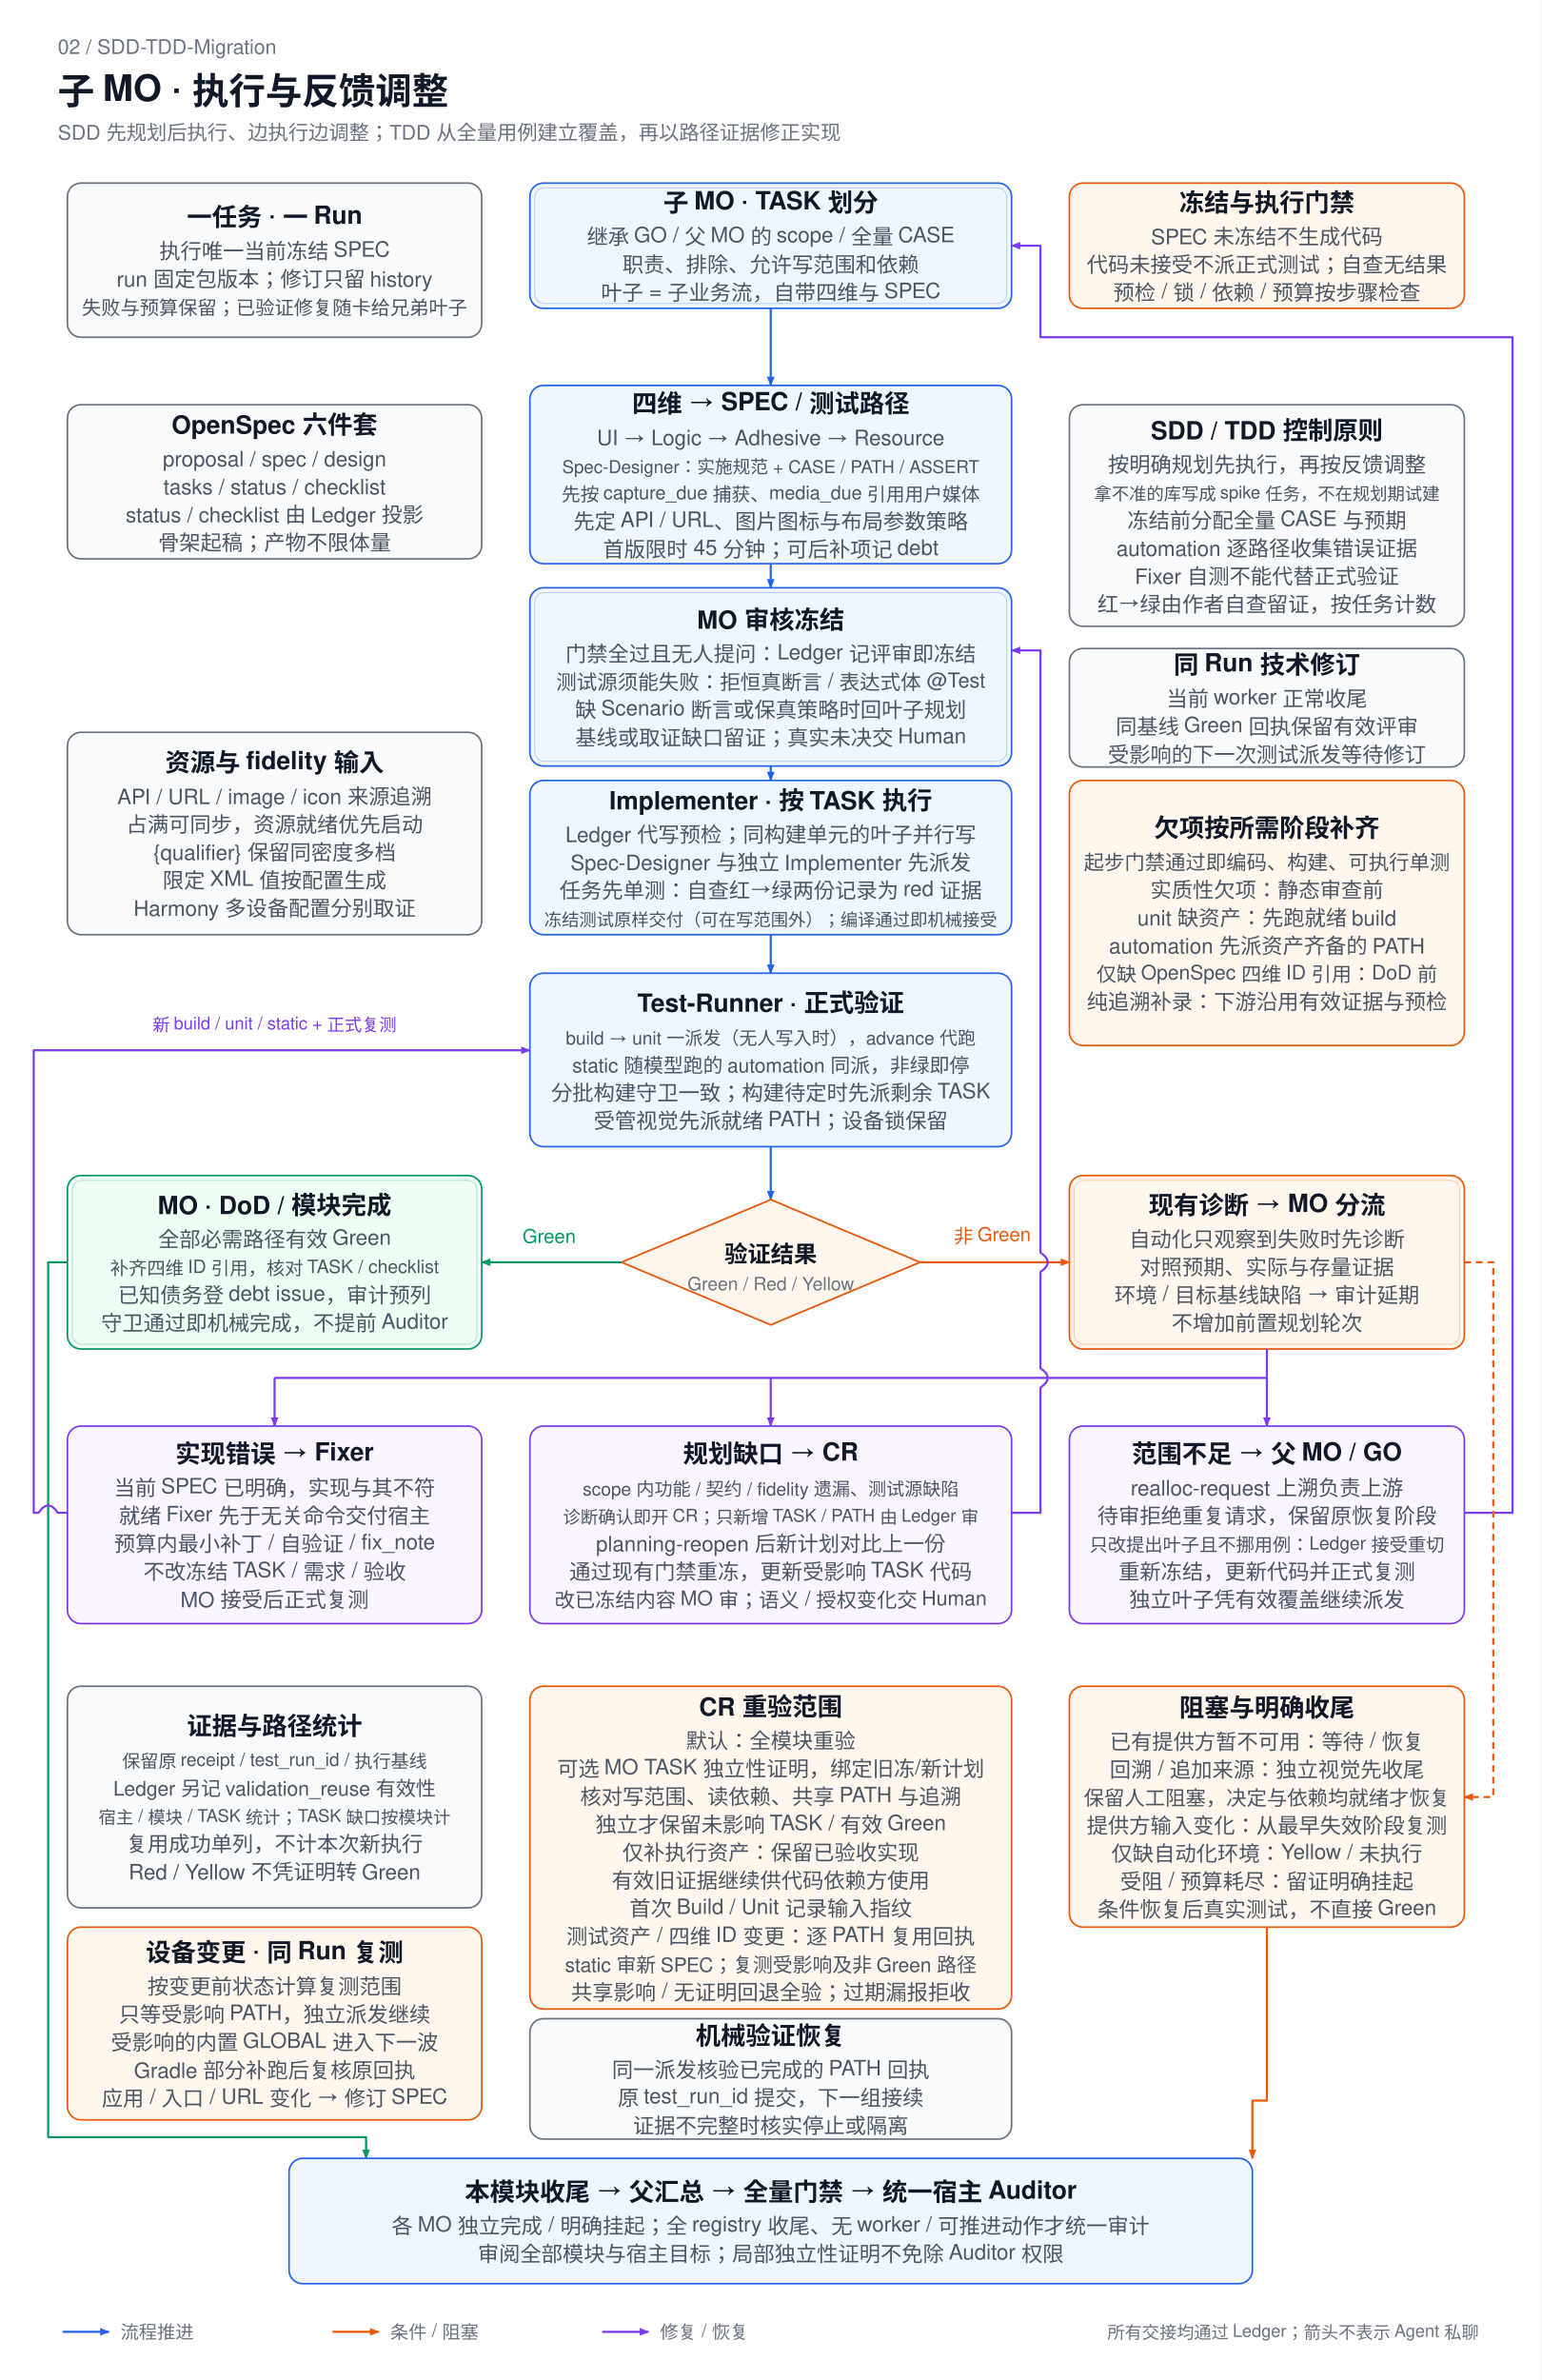
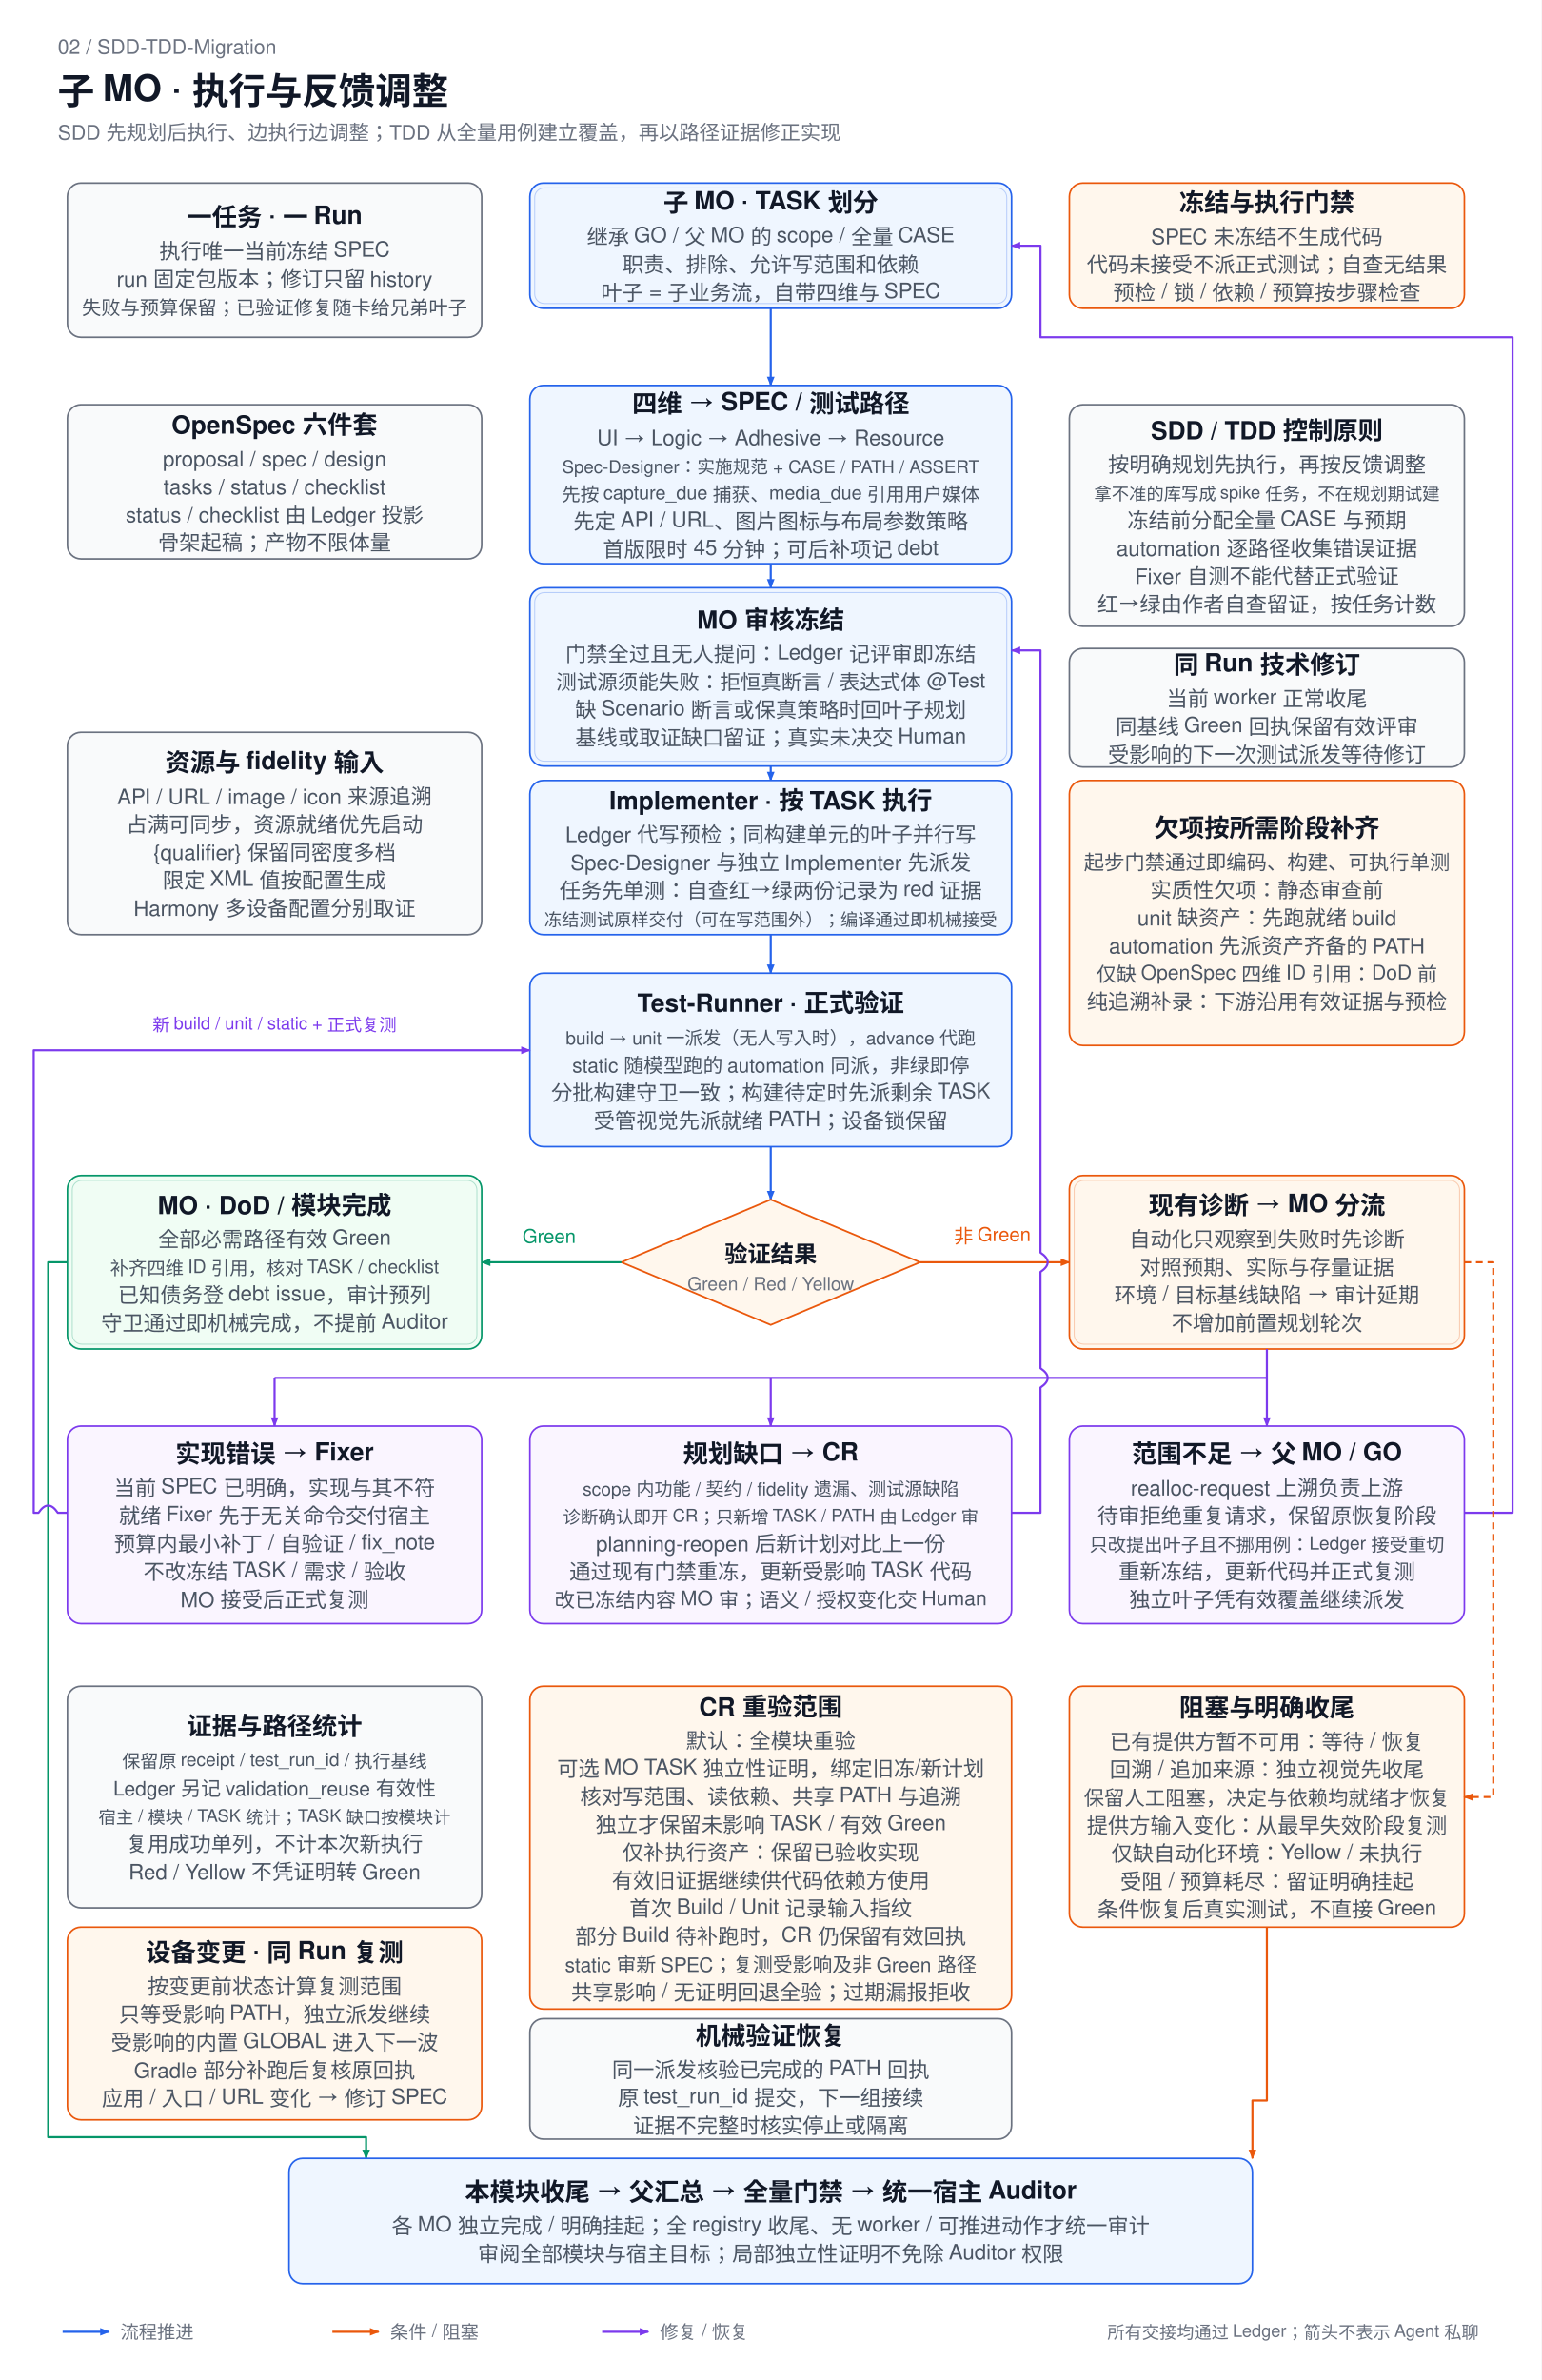
<svg xmlns="http://www.w3.org/2000/svg" width="1600" height="2470" viewBox="0 0 1600 2470" role="img" aria-labelledby="title desc">
  <style>text {font-family: "Helvetica Neue", Helvetica, Arial, "PingFang SC", "Microsoft YaHei", sans-serif;}</style>
  <defs>
    <marker id="arrow-blue" markerWidth="10" markerHeight="8" refX="9" refY="4" orient="auto" markerUnits="userSpaceOnUse">
      <path d="M0,0 L10,4 L0,8 Z" fill="#2563eb" />
    </marker>
    <marker id="arrow-orange" markerWidth="10" markerHeight="8" refX="9" refY="4" orient="auto" markerUnits="userSpaceOnUse">
      <path d="M0,0 L10,4 L0,8 Z" fill="#ea580c" />
    </marker>
    <marker id="arrow-green" markerWidth="10" markerHeight="8" refX="9" refY="4" orient="auto" markerUnits="userSpaceOnUse">
      <path d="M0,0 L10,4 L0,8 Z" fill="#059669" />
    </marker>
    <marker id="arrow-purple" markerWidth="10" markerHeight="8" refX="9" refY="4" orient="auto" markerUnits="userSpaceOnUse">
      <path d="M0,0 L10,4 L0,8 Z" fill="#7c3aed" />
    </marker>
    <marker id="arrow-gray" markerWidth="10" markerHeight="8" refX="9" refY="4" orient="auto" markerUnits="userSpaceOnUse">
      <path d="M0,0 L10,4 L0,8 Z" fill="#6b7280" />
    </marker>
  </defs>
  <rect width="1600" height="2470" fill="white" />
  <text x="60" y="56" font-size="21.00" fill="#6b7280" text-anchor="start" font-weight="400">02  /  SDD-TDD-Migration</text>
  <text x="60" y="108" font-size="38.00" fill="#111827" text-anchor="start" font-weight="700">子 MO · 执行与反馈调整</text>
  <text x="60" y="145" font-size="21.00" fill="#6b7280" text-anchor="start" font-weight="400">SDD 先规划后执行、边执行边调整；TDD 从全量用例建立覆盖，再以路径证据修正实现</text>
  <rect x="550" y="190" width="500" height="130" rx="14" fill="#eff6ff" stroke="#2563eb" stroke-width="1.7" />
  <rect x="555" y="195" width="490" height="120" rx="10" fill="none" stroke="#2563eb" stroke-opacity="0.28" />
  <text x="800.0" y="219.5" font-size="26.00" fill="#111827" text-anchor="middle" font-weight="650">子 MO · TASK 划分</text>
  <text x="800.0" y="253.5" font-size="22.00" fill="#4b5563" text-anchor="middle" font-weight="400">继承 GO / 父 MO 的 scope / 全量 CASE</text>
  <text x="800.0" y="282.5" font-size="22.00" fill="#4b5563" text-anchor="middle" font-weight="400">职责、排除、允许写范围和依赖</text>
  <text x="800.0" y="311.5" font-size="22.00" fill="#4b5563" text-anchor="middle" font-weight="400">叶子 = 子业务流，自带四维与 SPEC</text>
  <path d="M800,320 L800,400" fill="none" stroke="#2563eb" stroke-width="2.2" stroke-linejoin="round" marker-end="url(#arrow-blue)" />
  <rect x="550" y="400" width="500" height="185" rx="14" fill="#eff6ff" stroke="#2563eb" stroke-width="1.7" />
  <text x="800.0" y="428.0" font-size="26.00" fill="#111827" text-anchor="middle" font-weight="650">四维 → SPEC / 测试路径</text>
  <text x="800.0" y="462.0" font-size="22.00" fill="#4b5563" text-anchor="middle" font-weight="400">UI → Logic → Adhesive → Resource</text>
  <text x="800.0" y="491.0" font-size="18.42" fill="#4b5563" text-anchor="middle" font-weight="400">Spec-Designer：实施规范 + CASE / PATH / ASSERT</text>
  <text x="800.0" y="520.0" font-size="19.49" fill="#4b5563" text-anchor="middle" font-weight="400">先按 capture_due 捕获、media_due 引用用户媒体</text>
  <text x="800.0" y="549.0" font-size="22.00" fill="#4b5563" text-anchor="middle" font-weight="400">先定 API / URL、图片图标与布局参数策略</text>
  <text x="800.0" y="578.0" font-size="22.00" fill="#4b5563" text-anchor="middle" font-weight="400">首版限时 45 分钟；可后补项记 debt</text>
  <path d="M800,585 L800,610" fill="none" stroke="#2563eb" stroke-width="2.2" stroke-linejoin="round" marker-end="url(#arrow-blue)" />
  <rect x="550" y="610" width="500" height="185" rx="14" fill="#eff6ff" stroke="#2563eb" stroke-width="1.7" />
  <rect x="555" y="615" width="490" height="175" rx="10" fill="none" stroke="#2563eb" stroke-opacity="0.28" />
  <text x="800.0" y="652.5" font-size="26.00" fill="#111827" text-anchor="middle" font-weight="650">MO 审核冻结</text>
  <text x="800.0" y="686.5" font-size="22.00" fill="#4b5563" text-anchor="middle" font-weight="400">门禁全过且无人提问：Ledger 记评审即冻结</text>
  <text x="800.0" y="715.5" font-size="21.24" fill="#4b5563" text-anchor="middle" font-weight="400">测试源须能失败：拒恒真断言 / 表达式体 @Test</text>
  <text x="800.0" y="744.5" font-size="22.00" fill="#4b5563" text-anchor="middle" font-weight="400">缺 Scenario 断言或保真策略时回叶子规划</text>
  <text x="800.0" y="773.5" font-size="22.00" fill="#4b5563" text-anchor="middle" font-weight="400">基线或取证缺口留证；真实未决交 Human</text>
  <path d="M800,795 L800,810" fill="none" stroke="#2563eb" stroke-width="2.2" stroke-linejoin="round" marker-end="url(#arrow-blue)" />
  <rect x="550" y="810" width="500" height="160" rx="14" fill="#eff6ff" stroke="#2563eb" stroke-width="1.7" />
  <text x="800.0" y="840.0" font-size="26.00" fill="#111827" text-anchor="middle" font-weight="650">Implementer · 按 TASK 执行</text>
  <text x="800.0" y="874.0" font-size="22.00" fill="#4b5563" text-anchor="middle" font-weight="400">Ledger 代写预检；同构建单元的叶子并行写</text>
  <text x="800.0" y="903.0" font-size="21.97" fill="#4b5563" text-anchor="middle" font-weight="400">Spec-Designer 与独立 Implementer 先派发</text>
  <text x="800.0" y="932.0" font-size="22.00" fill="#4b5563" text-anchor="middle" font-weight="400">任务先单测：自查红→绿两份记录为 red 证据</text>
  <text x="800.0" y="961.0" font-size="18.08" fill="#4b5563" text-anchor="middle" font-weight="400">冻结测试原样交付（可在写范围外）；编译通过即机械接受</text>
  <path d="M800,970 L800,1010" fill="none" stroke="#2563eb" stroke-width="2.2" stroke-linejoin="round" marker-end="url(#arrow-blue)" />
  <rect x="550" y="1010" width="500" height="180" rx="14" fill="#eff6ff" stroke="#2563eb" stroke-width="1.7" />
  <text x="800.0" y="1050.0" font-size="26.00" fill="#111827" text-anchor="middle" font-weight="650">Test-Runner · 正式验证</text>
  <text x="800.0" y="1084.0" font-size="18.82" fill="#4b5563" text-anchor="middle" font-weight="400">build → unit 一派发（无人写入时），advance 代跑</text>
  <text x="800.0" y="1113.0" font-size="20.59" fill="#4b5563" text-anchor="middle" font-weight="400">static 随模型跑的 automation 同派，非绿即停</text>
  <text x="800.0" y="1142.0" font-size="22.00" fill="#4b5563" text-anchor="middle" font-weight="400">分批构建守卫一致；构建待定时先派剩余 TASK</text>
  <text x="800.0" y="1171.0" font-size="22.00" fill="#4b5563" text-anchor="middle" font-weight="400">受管视觉先派就绪 PATH；设备锁保留</text>
  <path d="M800,1190 L800,1245" fill="none" stroke="#2563eb" stroke-width="2.2" stroke-linejoin="round" marker-end="url(#arrow-blue)" />
  <path d="M800,1245.0 L955.0,1310 L800,1375.0 L645.0,1310 Z" fill="#fff7ed" stroke="#ea580c" stroke-width="1.8" />
  <text x="800" y="1310" font-size="24.00" fill="#111827" text-anchor="middle" font-weight="650">验证结果</text>
  <text x="800" y="1339" font-size="19.00" fill="#6b7280" text-anchor="middle" font-weight="400">Green / Red / Yellow</text>
  <path d="M645,1310 L500,1310" fill="none" stroke="#059669" stroke-width="2.2" stroke-linejoin="round" marker-end="url(#arrow-green)" />
  <rect x="532.5" y="1270" width="75.0" height="29" rx="4" fill="white" opacity="0.97" />
  <text x="570" y="1290" font-size="20.00" fill="#059669" text-anchor="middle" font-weight="400">Green</text>
  <rect x="70" y="1220" width="430" height="180" rx="14" fill="#f0fdf4" stroke="#059669" stroke-width="1.7" />
  <rect x="75" y="1225" width="420" height="170" rx="10" fill="none" stroke="#059669" stroke-opacity="0.28" />
  <text x="285.0" y="1260.0" font-size="26.00" fill="#111827" text-anchor="middle" font-weight="650">MO · DoD / 模块完成</text>
  <text x="285.0" y="1294.0" font-size="22.00" fill="#4b5563" text-anchor="middle" font-weight="400">全部必需路径有效 Green</text>
  <text x="285.0" y="1323.0" font-size="19.07" fill="#4b5563" text-anchor="middle" font-weight="400">补齐四维 ID 引用，核对 TASK / checklist</text>
  <text x="285.0" y="1352.0" font-size="22.00" fill="#4b5563" text-anchor="middle" font-weight="400">已知债务登 debt issue，审计预列</text>
  <text x="285.0" y="1381.0" font-size="22.00" fill="#4b5563" text-anchor="middle" font-weight="400">守卫通过即机械完成，不提前 Auditor</text>
  <path d="M70,1310 L50,1310 L50,2218 L380,2218 L380,2240" fill="none" stroke="#059669" stroke-width="2.2" stroke-linejoin="round" marker-end="url(#arrow-green)" />
  <path d="M955,1310 L1110,1310" fill="none" stroke="#ea580c" stroke-width="2.2" stroke-linejoin="round" marker-end="url(#arrow-orange)" />
  <rect x="976.8" y="1270" width="106.4" height="29" rx="4" fill="white" opacity="0.97" />
  <text x="1030" y="1290" font-size="20.00" fill="#ea580c" text-anchor="middle" font-weight="400">非 Green</text>
  <rect x="1110" y="1220" width="410" height="180" rx="14" fill="#fff7ed" stroke="#ea580c" stroke-width="1.7" />
  <rect x="1115" y="1225" width="400" height="170" rx="10" fill="none" stroke="#ea580c" stroke-opacity="0.28" />
  <text x="1315.0" y="1260.0" font-size="26.00" fill="#111827" text-anchor="middle" font-weight="650">现有诊断 → MO 分流</text>
  <text x="1315.0" y="1294.0" font-size="22.00" fill="#4b5563" text-anchor="middle" font-weight="400">自动化只观察到失败时先诊断</text>
  <text x="1315.0" y="1323.0" font-size="22.00" fill="#4b5563" text-anchor="middle" font-weight="400">对照预期、实际与存量证据</text>
  <text x="1315.0" y="1352.0" font-size="22.00" fill="#4b5563" text-anchor="middle" font-weight="400">环境 / 目标基线缺陷 → 审计延期</text>
  <text x="1315.0" y="1381.0" font-size="22.00" fill="#4b5563" text-anchor="middle" font-weight="400">不增加前置规划轮次</text>
  <path d="M1315,1400 L1315,1430 L285,1430" fill="none" stroke="#7c3aed" stroke-width="2.2" stroke-linejoin="round" />
  <path d="M285,1430 L285,1480" fill="none" stroke="#7c3aed" stroke-width="2.2" stroke-linejoin="round" marker-end="url(#arrow-purple)" />
  <path d="M800,1430 L800,1480" fill="none" stroke="#7c3aed" stroke-width="2.2" stroke-linejoin="round" marker-end="url(#arrow-purple)" />
  <path d="M1315,1430 L1315,1480" fill="none" stroke="#7c3aed" stroke-width="2.2" stroke-linejoin="round" marker-end="url(#arrow-purple)" />
  <rect x="70" y="1480" width="430" height="205" rx="14" fill="#faf5ff" stroke="#7c3aed" stroke-width="1.7" />
  <text x="285.0" y="1518.0" font-size="26.00" fill="#111827" text-anchor="middle" font-weight="650">实现错误 → Fixer</text>
  <text x="285.0" y="1552.0" font-size="22.00" fill="#4b5563" text-anchor="middle" font-weight="400">当前 SPEC 已明确，实现与其不符</text>
  <text x="285.0" y="1581.0" font-size="22.00" fill="#4b5563" text-anchor="middle" font-weight="400">就绪 Fixer 先于无关命令交付宿主</text>
  <text x="285.0" y="1610.0" font-size="22.00" fill="#4b5563" text-anchor="middle" font-weight="400">预算内最小补丁 / 自验证 / fix_note</text>
  <text x="285.0" y="1639.0" font-size="22.00" fill="#4b5563" text-anchor="middle" font-weight="400">不改冻结 TASK / 需求 / 验收</text>
  <text x="285.0" y="1668.0" font-size="22.00" fill="#4b5563" text-anchor="middle" font-weight="400">MO 接受后正式复测</text>
  <path d="M70,1570 L60,1570 Q50,1555 40,1570 L35,1570 L35,1090 L550,1090" fill="none" stroke="#7c3aed" stroke-width="2.2" stroke-linejoin="round" marker-end="url(#arrow-purple)" />
  <rect x="102.75" y="1052" width="364.5" height="27" rx="4" fill="white" opacity="0.97" />
  <text x="285" y="1070" font-size="18.00" fill="#7c3aed" text-anchor="middle" font-weight="400">新 build / unit / static + 正式复测</text>
  <rect x="550" y="1480" width="500" height="205" rx="14" fill="#faf5ff" stroke="#7c3aed" stroke-width="1.7" />
  <text x="800.0" y="1518.0" font-size="26.00" fill="#111827" text-anchor="middle" font-weight="650">规划缺口 → CR</text>
  <text x="800.0" y="1552.0" font-size="18.82" fill="#4b5563" text-anchor="middle" font-weight="400">scope 内功能 / 契约 / fidelity 遗漏、测试源缺陷</text>
  <text x="800.0" y="1581.0" font-size="18.30" fill="#4b5563" text-anchor="middle" font-weight="400">诊断确认即开 CR；只新增 TASK / PATH 由 Ledger 审</text>
  <text x="800.0" y="1610.0" font-size="22.00" fill="#4b5563" text-anchor="middle" font-weight="400">planning-reopen 后新计划对比上一份</text>
  <text x="800.0" y="1639.0" font-size="22.00" fill="#4b5563" text-anchor="middle" font-weight="400">通过现有门禁重冻，更新受影响 TASK 代码</text>
  <text x="800.0" y="1668.0" font-size="20.97" fill="#4b5563" text-anchor="middle" font-weight="400">改已冻结内容 MO 审；语义 / 授权变化交 Human</text>
  <path d="M1050,1570 L1080,1570 L1080,1440 Q1095,1430 1080,1420 L1080,1320 Q1095,1310 1080,1300 L1080,675 L1050,675" fill="none" stroke="#7c3aed" stroke-width="2.2" stroke-linejoin="round" marker-end="url(#arrow-purple)" />
  <rect x="1110" y="1480" width="410" height="205" rx="14" fill="#faf5ff" stroke="#7c3aed" stroke-width="1.7" />
  <text x="1315.0" y="1518.0" font-size="26.00" fill="#111827" text-anchor="middle" font-weight="650">范围不足 → 父 MO / GO</text>
  <text x="1315.0" y="1552.0" font-size="22.00" fill="#4b5563" text-anchor="middle" font-weight="400">realloc-request 上溯负责上游</text>
  <text x="1315.0" y="1581.0" font-size="22.00" fill="#4b5563" text-anchor="middle" font-weight="400">待审拒绝重复请求，保留原恢复阶段</text>
  <text x="1315.0" y="1610.0" font-size="19.01" fill="#4b5563" text-anchor="middle" font-weight="400">只改提出叶子且不挪用例：Ledger 接受重切</text>
  <text x="1315.0" y="1639.0" font-size="22.00" fill="#4b5563" text-anchor="middle" font-weight="400">重新冻结，更新代码并正式复测</text>
  <text x="1315.0" y="1668.0" font-size="22.00" fill="#4b5563" text-anchor="middle" font-weight="400">独立叶子凭有效覆盖继续派发</text>
  <path d="M1520,1570 L1570,1570 L1570,350 L1080,350 L1080,255 L1050,255" fill="none" stroke="#7c3aed" stroke-width="2.2" stroke-linejoin="round" marker-end="url(#arrow-purple)" />
  <rect x="550" y="1750" width="500" height="335" rx="14" fill="#fff7ed" stroke="#ea580c" stroke-width="1.7" />
  <text x="800.0" y="1780.5" font-size="26.00" fill="#111827" text-anchor="middle" font-weight="650">CR 重验范围</text>
  <text x="800.0" y="1814.5" font-size="22.00" fill="#4b5563" text-anchor="middle" font-weight="400">默认：全模块重验</text>
  <text x="800.0" y="1843.5" font-size="22.00" fill="#4b5563" text-anchor="middle" font-weight="400">可选 MO TASK 独立性证明，绑定旧冻/新计划</text>
  <text x="800.0" y="1872.5" font-size="22.00" fill="#4b5563" text-anchor="middle" font-weight="400">核对写范围、读依赖、共享 PATH 与追溯</text>
  <text x="800.0" y="1901.5" font-size="22.00" fill="#4b5563" text-anchor="middle" font-weight="400">独立才保留未影响 TASK / 有效 Green</text>
  <text x="800.0" y="1930.5" font-size="22.00" fill="#4b5563" text-anchor="middle" font-weight="400">仅补执行资产：保留已验收实现</text>
  <text x="800.0" y="1959.5" font-size="22.00" fill="#4b5563" text-anchor="middle" font-weight="400">有效旧证据继续供代码依赖方使用</text>
  <text x="800.0" y="1988.5" font-size="22.00" fill="#4b5563" text-anchor="middle" font-weight="400">首次 Build / Unit 记录输入指纹</text>
-   <text x="800.0" y="2017.5" font-size="21.95" fill="#4b5563" text-anchor="middle" font-weight="400">测试资产 / 四维 ID 变更：逐 PATH 复用回执</text>
+   <text x="800.0" y="2017.5" font-size="22.00" fill="#4b5563" text-anchor="middle" font-weight="400">部分 Build 待补跑时，CR 仍保留有效回执</text>
  <text x="800.0" y="2046.5" font-size="20.59" fill="#4b5563" text-anchor="middle" font-weight="400">static 审新 SPEC；复测受影响及非 Green 路径</text>
  <text x="800.0" y="2075.5" font-size="22.00" fill="#4b5563" text-anchor="middle" font-weight="400">共享影响 / 无证明回退全验；过期漏报拒收</text>
  <rect x="70" y="1750" width="430" height="230" rx="14" fill="#f9fafb" stroke="#6b7280" stroke-width="1.7" />
  <text x="285.0" y="1800.5" font-size="26.00" fill="#111827" text-anchor="middle" font-weight="650">证据与路径统计</text>
  <text x="285.0" y="1834.5" font-size="18.82" fill="#4b5563" text-anchor="middle" font-weight="400">保留原 receipt / test_run_id / 执行基线</text>
  <text x="285.0" y="1863.5" font-size="20.78" fill="#4b5563" text-anchor="middle" font-weight="400">Ledger 另记 validation_reuse 有效性</text>
  <text x="285.0" y="1892.5" font-size="18.08" fill="#4b5563" text-anchor="middle" font-weight="400">宿主 / 模块 / TASK 统计；TASK 缺口按模块计</text>
  <text x="285.0" y="1921.5" font-size="22.00" fill="#4b5563" text-anchor="middle" font-weight="400">复用成功单列，不计本次新执行</text>
  <text x="285.0" y="1950.5" font-size="22.00" fill="#4b5563" text-anchor="middle" font-weight="400">Red / Yellow 不凭证明转 Green</text>
  <rect x="70" y="2000" width="430" height="200" rx="14" fill="#fff7ed" stroke="#ea580c" stroke-width="1.7" />
  <text x="285.0" y="2035.5" font-size="26.00" fill="#111827" text-anchor="middle" font-weight="650">设备变更 · 同 Run 复测</text>
  <text x="285.0" y="2069.5" font-size="22.00" fill="#4b5563" text-anchor="middle" font-weight="400">按变更前状态计算复测范围</text>
  <text x="285.0" y="2098.5" font-size="22.00" fill="#4b5563" text-anchor="middle" font-weight="400">只等受影响 PATH，独立派发继续</text>
  <text x="285.0" y="2127.5" font-size="22.00" fill="#4b5563" text-anchor="middle" font-weight="400">受影响的内置 GLOBAL 进入下一波</text>
  <text x="285.0" y="2156.5" font-size="22.00" fill="#4b5563" text-anchor="middle" font-weight="400">Gradle 部分补跑后复核原回执</text>
  <text x="285.0" y="2185.5" font-size="21.91" fill="#4b5563" text-anchor="middle" font-weight="400">应用 / 入口 / URL 变化 → 修订 SPEC</text>
  <rect x="550" y="2095" width="500" height="125" rx="14" fill="#f9fafb" stroke="#6b7280" stroke-width="1.7" />
  <text x="800.0" y="2122.0" font-size="26.00" fill="#111827" text-anchor="middle" font-weight="650">机械验证恢复</text>
  <text x="800.0" y="2156.0" font-size="22.00" fill="#4b5563" text-anchor="middle" font-weight="400">同一派发核验已完成的 PATH 回执</text>
  <text x="800.0" y="2185.0" font-size="22.00" fill="#4b5563" text-anchor="middle" font-weight="400">原 test_run_id 提交，下一组接续</text>
  <text x="800.0" y="2214.0" font-size="22.00" fill="#4b5563" text-anchor="middle" font-weight="400">证据不完整时核实停止或隔离</text>
  <rect x="1110" y="1750" width="410" height="250" rx="14" fill="#fff7ed" stroke="#ea580c" stroke-width="1.7" />
  <text x="1315.0" y="1781.5" font-size="26.00" fill="#111827" text-anchor="middle" font-weight="650">阻塞与明确收尾</text>
  <text x="1315.0" y="1815.5" font-size="22.00" fill="#4b5563" text-anchor="middle" font-weight="400">已有提供方暂不可用：等待 / 恢复</text>
  <text x="1315.0" y="1844.5" font-size="22.00" fill="#4b5563" text-anchor="middle" font-weight="400">回溯 / 追加来源：独立视觉先收尾</text>
  <text x="1315.0" y="1873.5" font-size="21.11" fill="#4b5563" text-anchor="middle" font-weight="400">保留人工阻塞，决定与依赖均就绪才恢复</text>
  <text x="1315.0" y="1902.5" font-size="22.00" fill="#4b5563" text-anchor="middle" font-weight="400">提供方输入变化：从最早失效阶段复测</text>
  <text x="1315.0" y="1931.5" font-size="22.00" fill="#4b5563" text-anchor="middle" font-weight="400">仅缺自动化环境：Yellow / 未执行</text>
  <text x="1315.0" y="1960.5" font-size="22.00" fill="#4b5563" text-anchor="middle" font-weight="400">受阻 / 预算耗尽：留证明确挂起</text>
  <text x="1315.0" y="1989.5" font-size="22.00" fill="#4b5563" text-anchor="middle" font-weight="400">条件恢复后真实测试，不直接 Green</text>
  <path d="M1520,1310 L1550,1310 L1550,1865 L1520,1865" fill="none" stroke="#ea580c" stroke-width="2.2" stroke-linejoin="round" stroke-dasharray="7 5" marker-end="url(#arrow-orange)" />
  <path d="M1315,2000 L1315,2180 L1300,2180 L1300,2240" fill="none" stroke="#ea580c" stroke-width="2.2" stroke-linejoin="round" marker-end="url(#arrow-orange)" />
  <rect x="300" y="2240" width="1000" height="130" rx="14" fill="#eff6ff" stroke="#2563eb" stroke-width="1.7" />
  <text x="800.0" y="2284.0" font-size="26.00" fill="#111827" text-anchor="middle" font-weight="650">本模块收尾 → 父汇总 → 全量门禁 → 统一宿主 Auditor</text>
  <text x="800.0" y="2318.0" font-size="22.00" fill="#4b5563" text-anchor="middle" font-weight="400">各 MO 独立完成 / 明确挂起；全 registry 收尾、无 worker / 可推进动作才统一审计</text>
  <text x="800.0" y="2347.0" font-size="22.00" fill="#4b5563" text-anchor="middle" font-weight="400">审阅全部模块与宿主目标；局部独立性证明不免除 Auditor 权限</text>
  <rect x="70" y="190" width="430" height="160" rx="14" fill="#f9fafb" stroke="#6b7280" stroke-width="1.7" />
  <text x="285.0" y="234.5" font-size="26.00" fill="#111827" text-anchor="middle" font-weight="650">一任务 · 一 Run</text>
  <text x="285.0" y="268.5" font-size="22.00" fill="#4b5563" text-anchor="middle" font-weight="400">执行唯一当前冻结 SPEC</text>
  <text x="285.0" y="297.5" font-size="22.00" fill="#4b5563" text-anchor="middle" font-weight="400">run 固定包版本；修订只留 history</text>
  <text x="285.0" y="326.5" font-size="20.00" fill="#4b5563" text-anchor="middle" font-weight="400">失败与预算保留；已验证修复随卡给兄弟叶子</text>
  <rect x="70" y="420" width="430" height="160" rx="14" fill="#f9fafb" stroke="#6b7280" stroke-width="1.7" />
  <text x="285.0" y="450.0" font-size="26.00" fill="#111827" text-anchor="middle" font-weight="650">OpenSpec 六件套</text>
  <text x="285.0" y="484.0" font-size="22.00" fill="#4b5563" text-anchor="middle" font-weight="400">proposal / spec / design</text>
  <text x="285.0" y="513.0" font-size="22.00" fill="#4b5563" text-anchor="middle" font-weight="400">tasks / status / checklist</text>
  <text x="285.0" y="542.0" font-size="21.75" fill="#4b5563" text-anchor="middle" font-weight="400">status / checklist 由 Ledger 投影</text>
  <text x="285.0" y="571.0" font-size="22.00" fill="#4b5563" text-anchor="middle" font-weight="400">骨架起稿；产物不限体量</text>
  <rect x="70" y="760" width="430" height="210" rx="14" fill="#f9fafb" stroke="#6b7280" stroke-width="1.7" />
  <text x="285.0" y="800.5" font-size="26.00" fill="#111827" text-anchor="middle" font-weight="650">资源与 fidelity 输入</text>
  <text x="285.0" y="834.5" font-size="21.92" fill="#4b5563" text-anchor="middle" font-weight="400">API / URL / image / icon 来源追溯</text>
  <text x="285.0" y="863.5" font-size="22.00" fill="#4b5563" text-anchor="middle" font-weight="400">占满可同步，资源就绪优先启动</text>
  <text x="285.0" y="892.5" font-size="22.00" fill="#4b5563" text-anchor="middle" font-weight="400">{qualifier} 保留同密度多档</text>
  <text x="285.0" y="921.5" font-size="22.00" fill="#4b5563" text-anchor="middle" font-weight="400">限定 XML 值按配置生成</text>
  <text x="285.0" y="950.5" font-size="22.00" fill="#4b5563" text-anchor="middle" font-weight="400">Harmony 多设备配置分别取证</text>
  <rect x="1110" y="190" width="410" height="130" rx="14" fill="#fff7ed" stroke="#ea580c" stroke-width="1.7" />
  <text x="1315.0" y="219.5" font-size="26.00" fill="#111827" text-anchor="middle" font-weight="650">冻结与执行门禁</text>
  <text x="1315.0" y="253.5" font-size="22.00" fill="#4b5563" text-anchor="middle" font-weight="400">SPEC 未冻结不生成代码</text>
  <text x="1315.0" y="282.5" font-size="22.00" fill="#4b5563" text-anchor="middle" font-weight="400">代码未接受不派正式测试；自查无结果</text>
  <text x="1315.0" y="311.5" font-size="22.00" fill="#4b5563" text-anchor="middle" font-weight="400">预检 / 锁 / 依赖 / 预算按步骤检查</text>
  <rect x="1110" y="420" width="410" height="230" rx="14" fill="#f9fafb" stroke="#6b7280" stroke-width="1.7" />
  <text x="1315.0" y="456.0" font-size="26.00" fill="#111827" text-anchor="middle" font-weight="650">SDD / TDD 控制原则</text>
  <text x="1315.0" y="490.0" font-size="22.00" fill="#4b5563" text-anchor="middle" font-weight="400">按明确规划先执行，再按反馈调整</text>
  <text x="1315.0" y="519.0" font-size="18.10" fill="#4b5563" text-anchor="middle" font-weight="400">拿不准的库写成 spike 任务，不在规划期试建</text>
  <text x="1315.0" y="548.0" font-size="22.00" fill="#4b5563" text-anchor="middle" font-weight="400">冻结前分配全量 CASE 与预期</text>
  <text x="1315.0" y="577.0" font-size="22.00" fill="#4b5563" text-anchor="middle" font-weight="400">automation 逐路径收集错误证据</text>
  <text x="1315.0" y="606.0" font-size="22.00" fill="#4b5563" text-anchor="middle" font-weight="400">Fixer 自测不能代替正式验证</text>
  <text x="1315.0" y="635.0" font-size="22.00" fill="#4b5563" text-anchor="middle" font-weight="400">红→绿由作者自查留证，按任务计数</text>
  <rect x="1110" y="673" width="410" height="123" rx="14" fill="#f9fafb" stroke="#6b7280" stroke-width="1.7" />
  <text x="1315.0" y="699.0" font-size="26.00" fill="#111827" text-anchor="middle" font-weight="650">同 Run 技术修订</text>
  <text x="1315.0" y="733.0" font-size="22.00" fill="#4b5563" text-anchor="middle" font-weight="400">当前 worker 正常收尾</text>
  <text x="1315.0" y="762.0" font-size="22.00" fill="#4b5563" text-anchor="middle" font-weight="400">同基线 Green 回执保留有效评审</text>
  <text x="1315.0" y="791.0" font-size="22.00" fill="#4b5563" text-anchor="middle" font-weight="400">受影响的下一次测试派发等待修订</text>
  <rect x="1110" y="810" width="410" height="275" rx="14" fill="#fff7ed" stroke="#ea580c" stroke-width="1.7" />
  <text x="1315.0" y="868.5" font-size="26.00" fill="#111827" text-anchor="middle" font-weight="650">欠项按所需阶段补齐</text>
  <text x="1315.0" y="902.5" font-size="21.11" fill="#4b5563" text-anchor="middle" font-weight="400">起步门禁通过即编码、构建、可执行单测</text>
  <text x="1315.0" y="931.5" font-size="22.00" fill="#4b5563" text-anchor="middle" font-weight="400">实质性欠项：静态审查前</text>
  <text x="1315.0" y="960.5" font-size="22.00" fill="#4b5563" text-anchor="middle" font-weight="400">unit 缺资产：先跑就绪 build</text>
  <text x="1315.0" y="989.5" font-size="22.00" fill="#4b5563" text-anchor="middle" font-weight="400">automation 先派资产齐备的 PATH</text>
  <text x="1315.0" y="1018.5" font-size="20.81" fill="#4b5563" text-anchor="middle" font-weight="400">仅缺 OpenSpec 四维 ID 引用：DoD 前</text>
  <text x="1315.0" y="1047.5" font-size="22.00" fill="#4b5563" text-anchor="middle" font-weight="400">纯追溯补录：下游沿用有效证据与预检</text>
  <path d="M65,2420 L113,2420" fill="none" stroke="#2563eb" stroke-width="2.2" stroke-linejoin="round" marker-end="url(#arrow-blue)" />
  <text x="125" y="2427" font-size="19.00" fill="#6b7280" text-anchor="start" font-weight="400">流程推进</text>
  <path d="M345,2420 L393,2420" fill="none" stroke="#ea580c" stroke-width="2.2" stroke-linejoin="round" marker-end="url(#arrow-orange)" />
  <text x="405" y="2427" font-size="19.00" fill="#6b7280" text-anchor="start" font-weight="400">条件 / 阻塞</text>
  <path d="M625,2420 L673,2420" fill="none" stroke="#7c3aed" stroke-width="2.2" stroke-linejoin="round" marker-end="url(#arrow-purple)" />
  <text x="685" y="2427" font-size="19.00" fill="#6b7280" text-anchor="start" font-weight="400">修复 / 恢复</text>
  <text x="1535" y="2427" font-size="18.00" fill="#6b7280" text-anchor="end" font-weight="400">所有交接均通过 Ledger；箭头不表示 Agent 私聊</text>
</svg>
